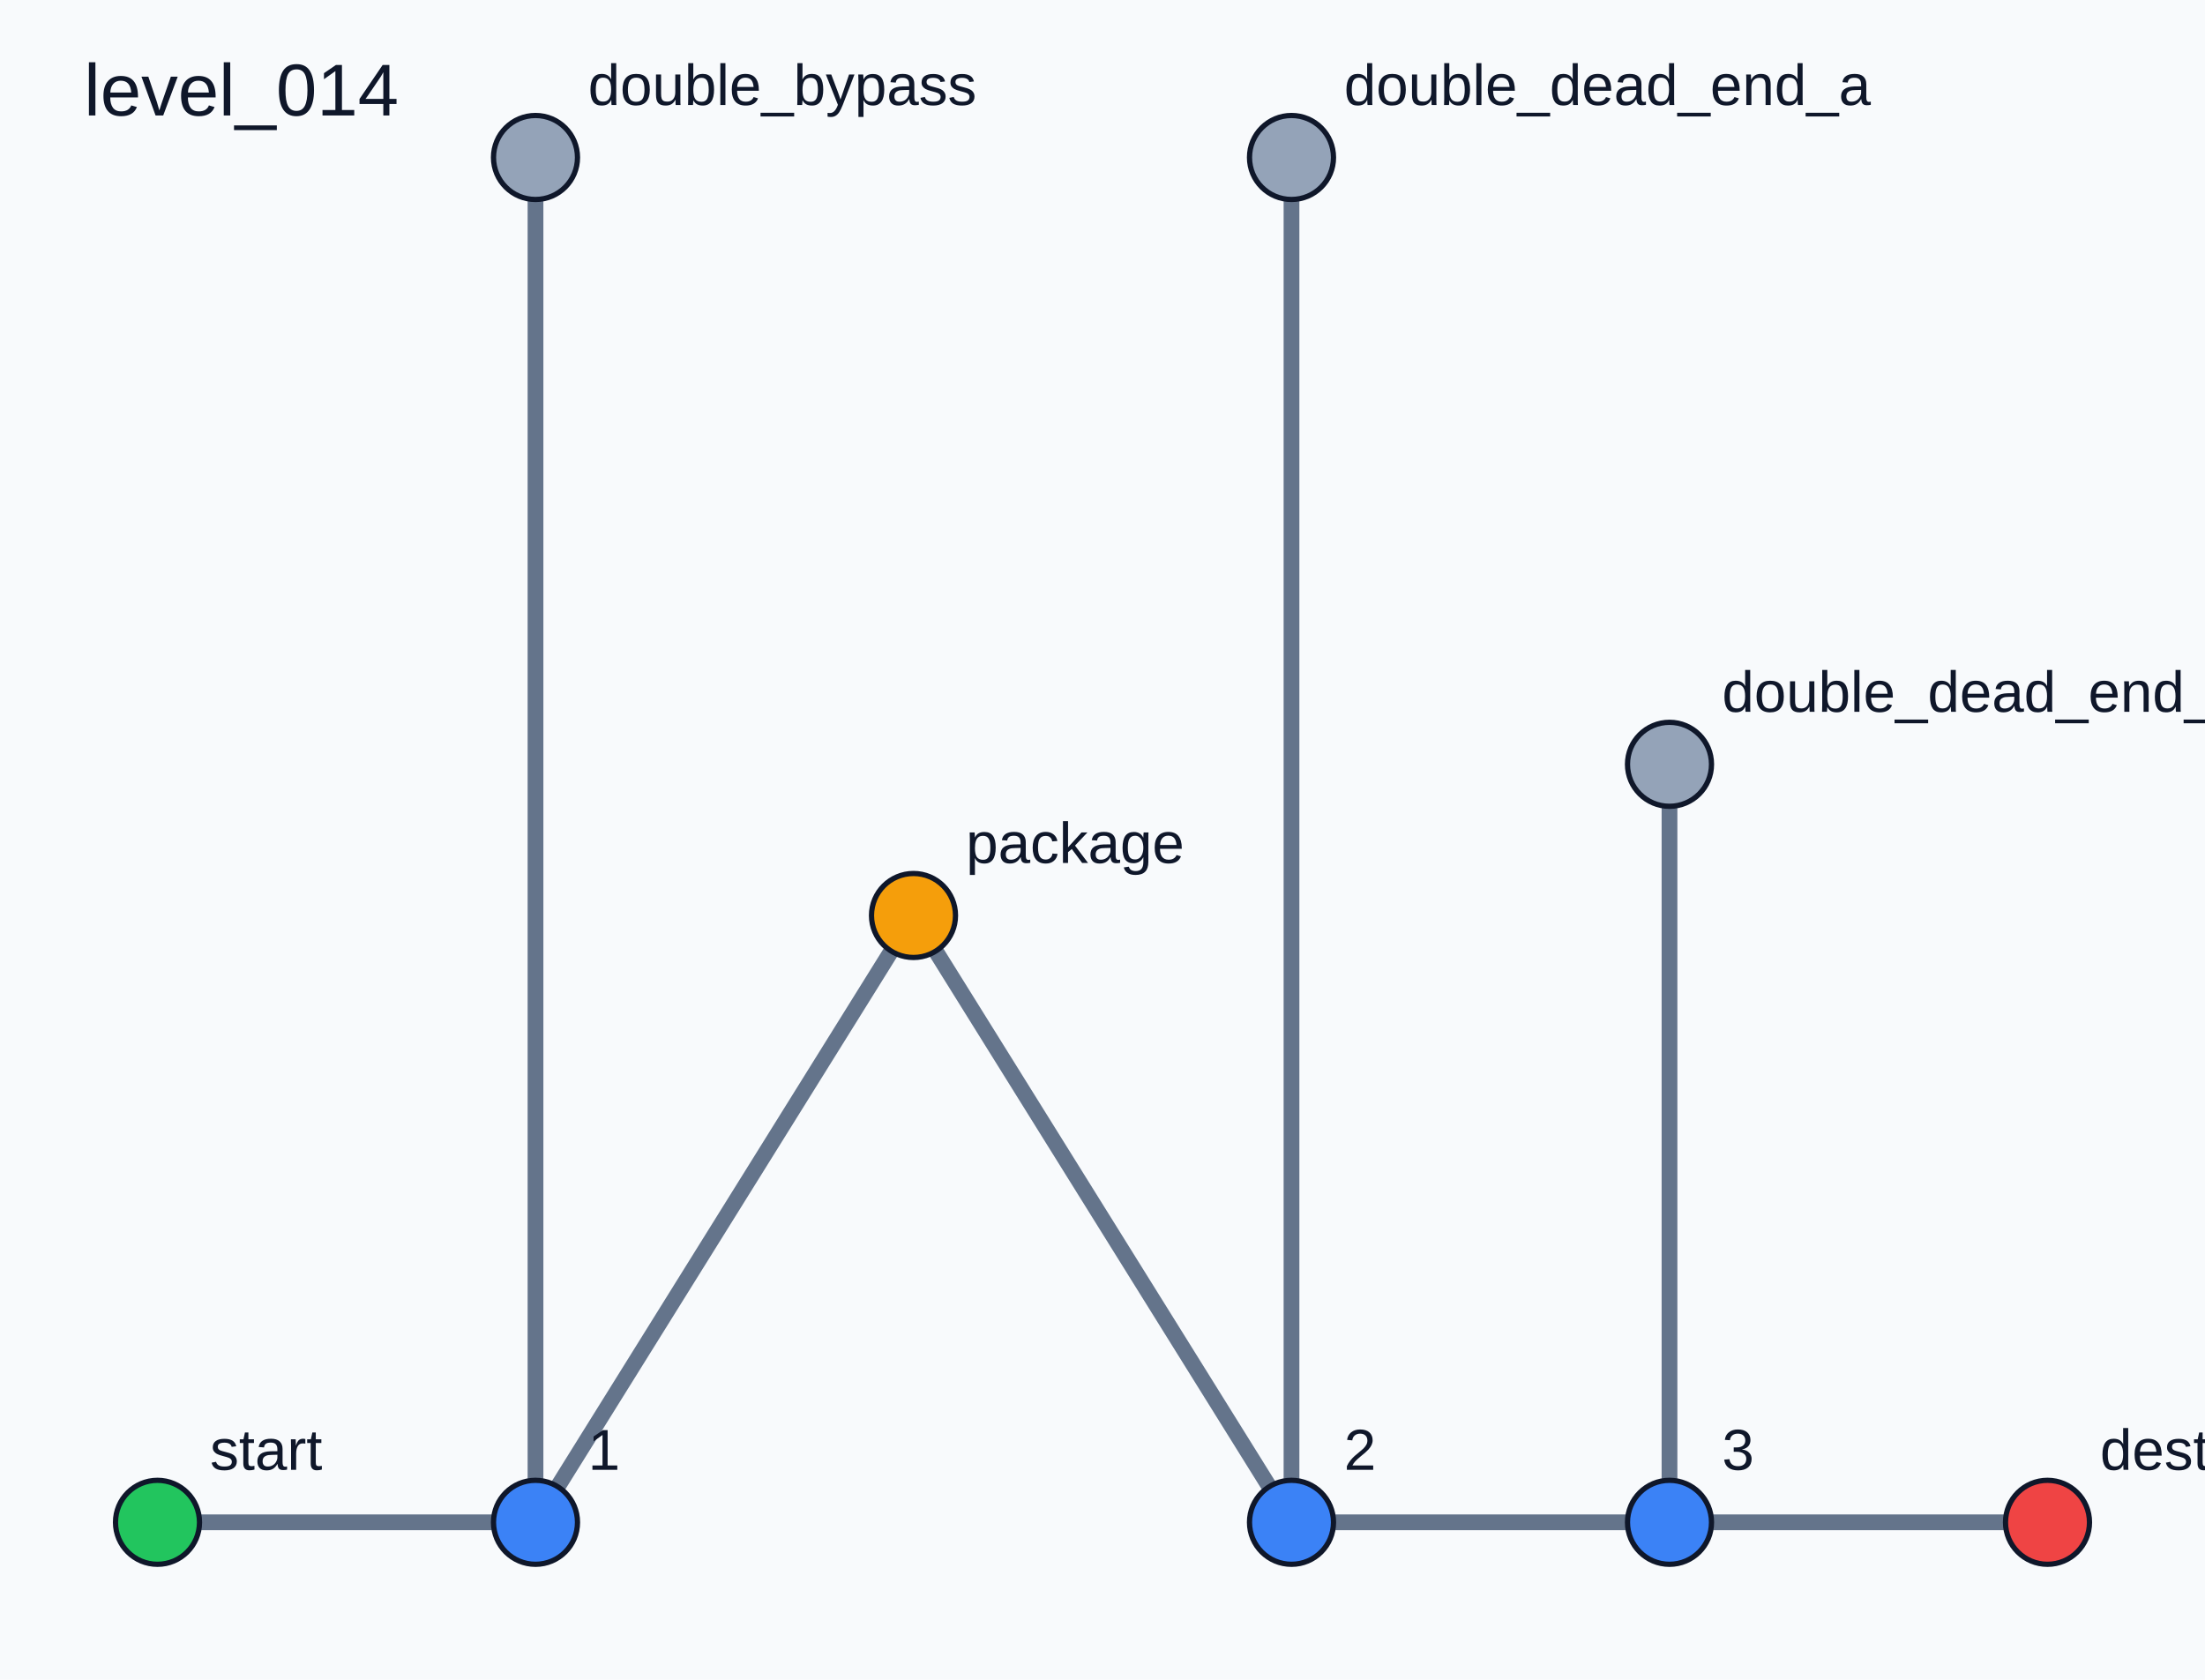
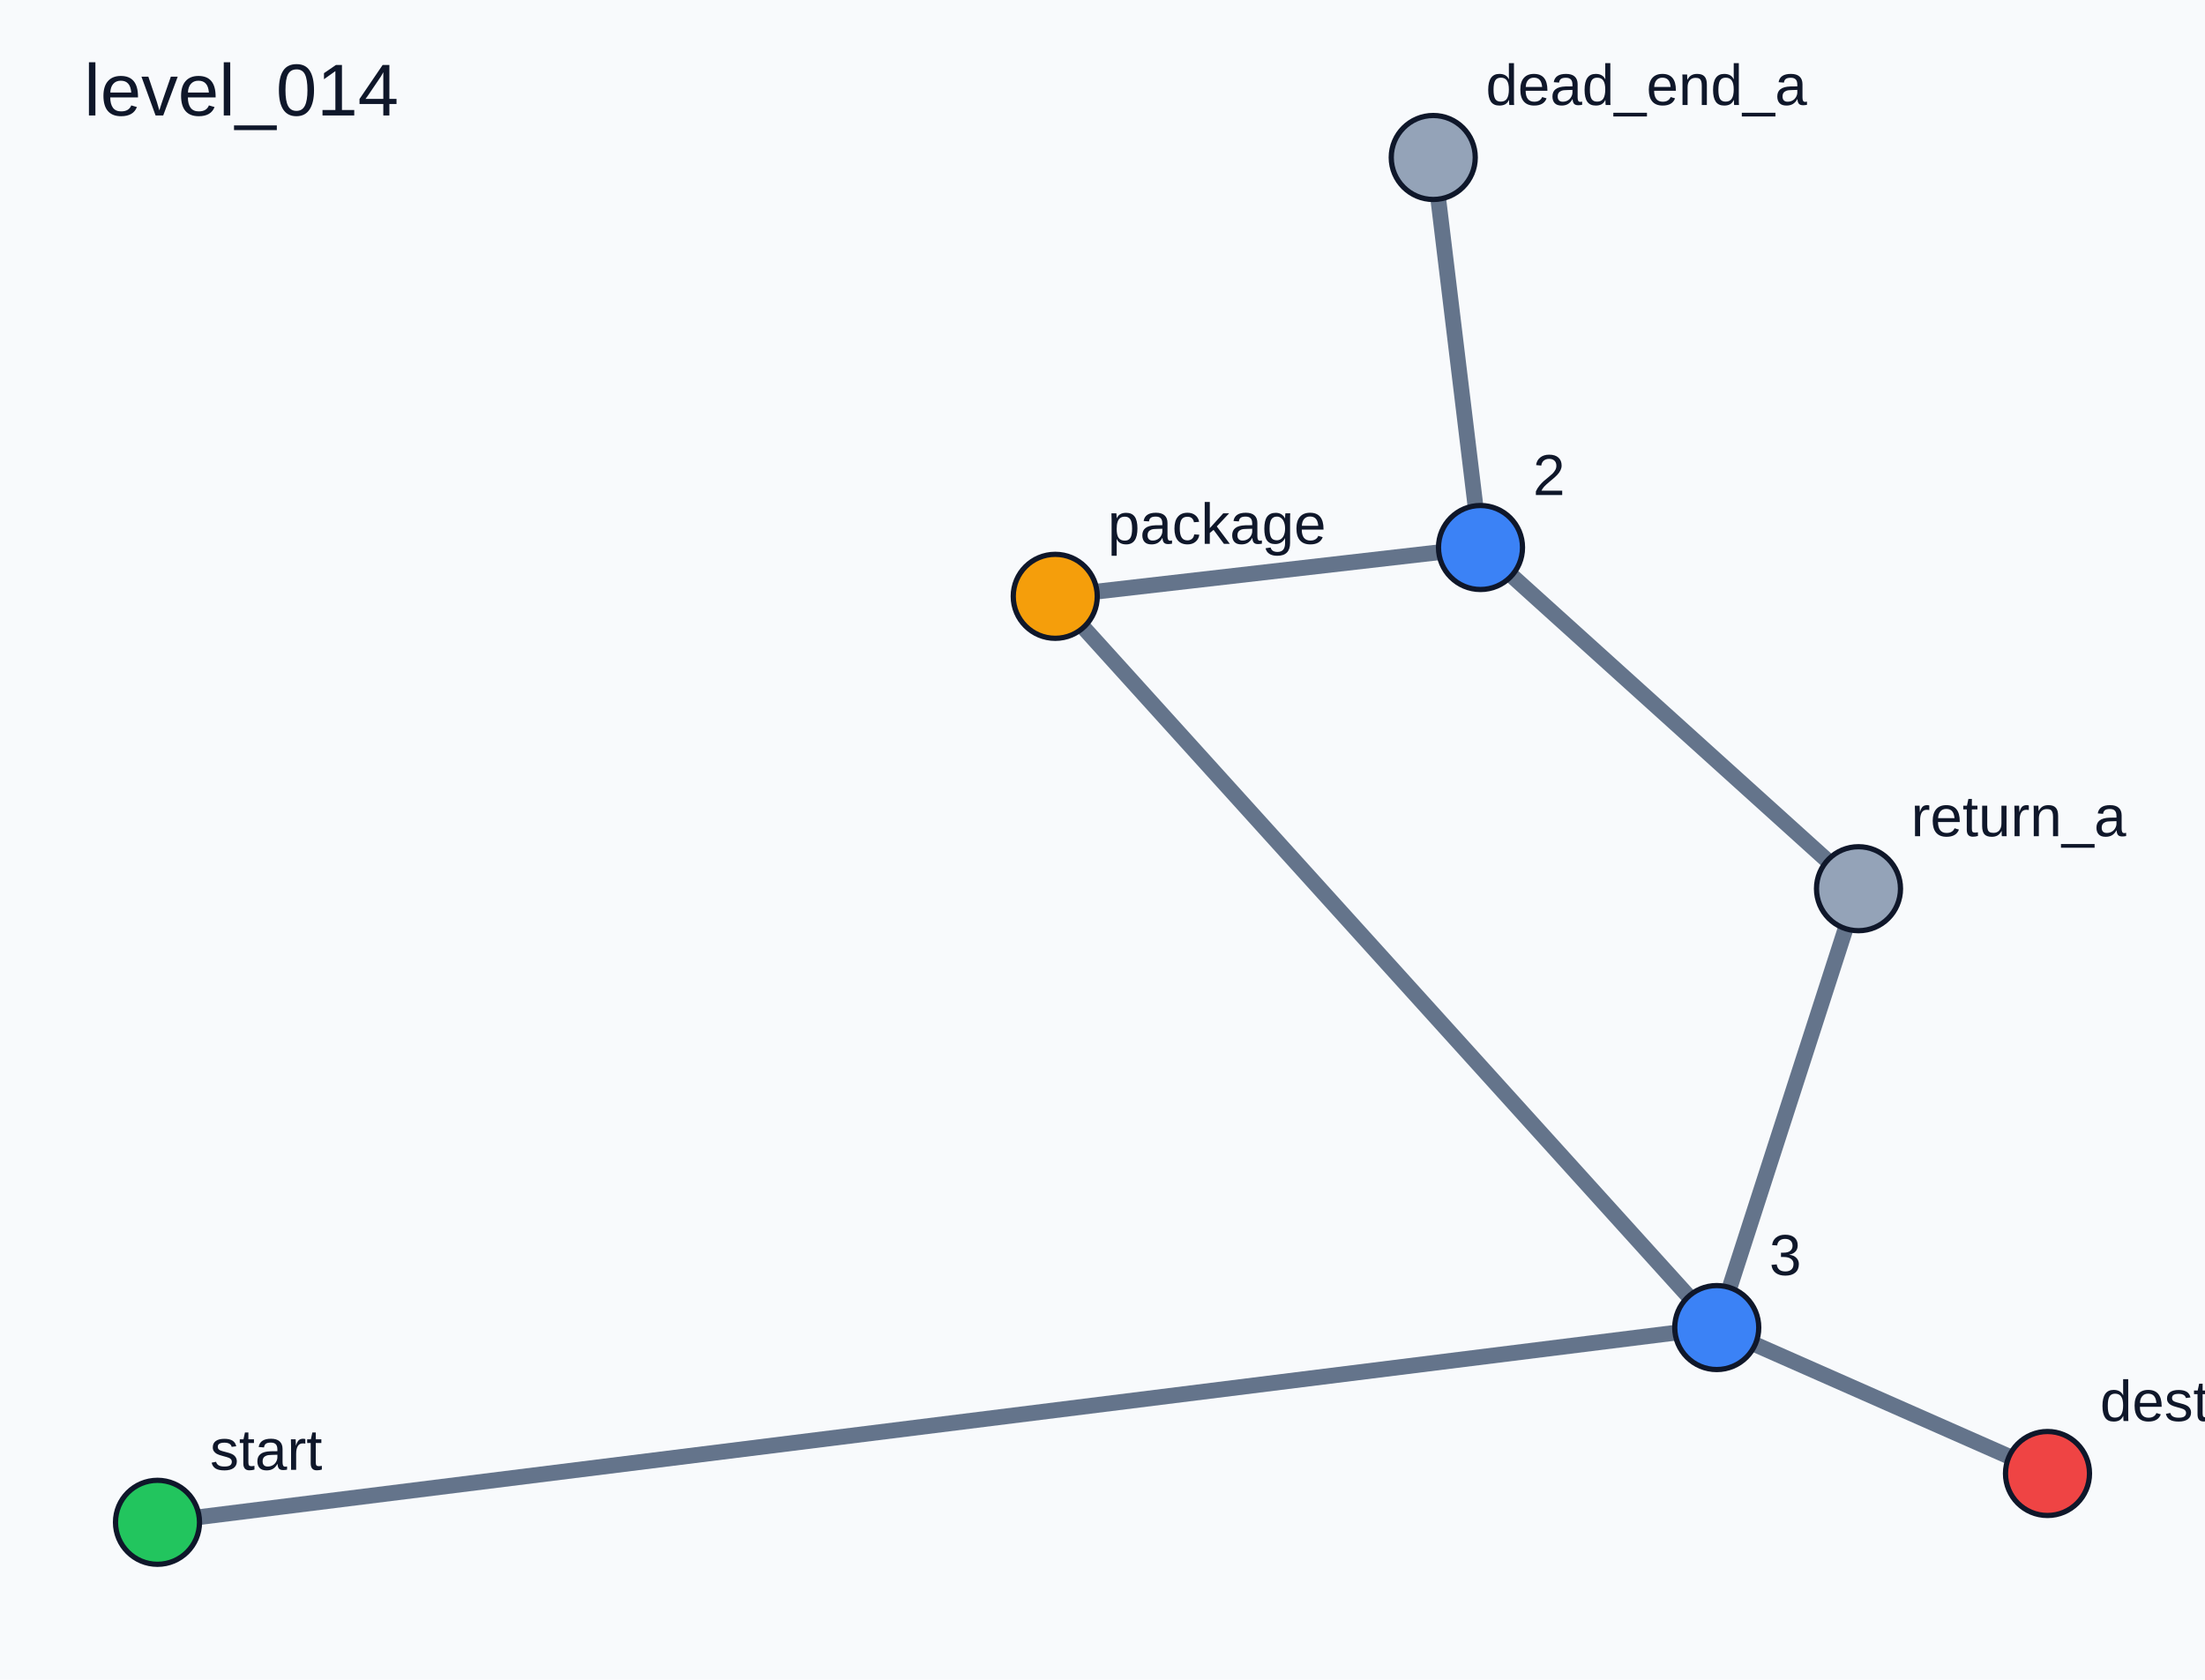
<svg xmlns="http://www.w3.org/2000/svg" width="420" height="320" viewBox="0 0 420 320">
  <rect width="100%" height="100%" fill="#f8fafc" />
  <text x="16" y="22" font-family="Arial" font-size="14" fill="#0f172a">level_014</text>
-   <line x1="30.0" y1="290.0" x2="102.0" y2="290.0" stroke="#64748b" stroke-width="3" />
-   <line x1="102.0" y1="290.0" x2="102.0" y2="30.0" stroke="#64748b" stroke-width="3" />
-   <line x1="102.0" y1="290.0" x2="174.0" y2="174.4" stroke="#64748b" stroke-width="3" />
-   <line x1="174.0" y1="174.4" x2="246.0" y2="290.0" stroke="#64748b" stroke-width="3" />
-   <line x1="246.0" y1="290.0" x2="246.0" y2="30.0" stroke="#64748b" stroke-width="3" />
-   <line x1="246.0" y1="290.0" x2="318.0" y2="290.0" stroke="#64748b" stroke-width="3" />
-   <line x1="318.0" y1="290.0" x2="318.0" y2="145.6" stroke="#64748b" stroke-width="3" />
-   <line x1="318.0" y1="290.0" x2="390.0" y2="290.0" stroke="#64748b" stroke-width="3" />
+   <line x1="30.0" y1="290.0" x2="327.0" y2="252.9" stroke="#64748b" stroke-width="3" />
+   <line x1="327.0" y1="252.9" x2="390.0" y2="280.7" stroke="#64748b" stroke-width="3" />
+   <line x1="327.0" y1="252.9" x2="201.0" y2="113.6" stroke="#64748b" stroke-width="3" />
+   <line x1="201.0" y1="113.6" x2="282.0" y2="104.3" stroke="#64748b" stroke-width="3" />
+   <line x1="282.0" y1="104.3" x2="273.0" y2="30.0" stroke="#64748b" stroke-width="3" />
+   <line x1="282.0" y1="104.3" x2="354.0" y2="169.3" stroke="#64748b" stroke-width="3" />
+   <line x1="354.0" y1="169.3" x2="327.0" y2="252.9" stroke="#64748b" stroke-width="3" />
  <circle cx="30.0" cy="290.0" r="8" fill="#22c55e" stroke="#0f172a" stroke-width="1" />
  <text x="40.0" y="280.0" font-family="Arial" font-size="11" fill="#0f172a">start</text>
-   <circle cx="102.0" cy="290.0" r="8" fill="#3b82f6" stroke="#0f172a" stroke-width="1" />
-   <text x="112.0" y="280.0" font-family="Arial" font-size="11" fill="#0f172a">1</text>
-   <circle cx="102.0" cy="30.0" r="8" fill="#94a3b8" stroke="#0f172a" stroke-width="1" />
-   <text x="112.0" y="20.0" font-family="Arial" font-size="11" fill="#0f172a">double_bypass</text>
-   <circle cx="174.0" cy="174.4" r="8" fill="#f59e0b" stroke="#0f172a" stroke-width="1" />
-   <text x="184.0" y="164.4" font-family="Arial" font-size="11" fill="#0f172a">package</text>
-   <circle cx="246.0" cy="290.0" r="8" fill="#3b82f6" stroke="#0f172a" stroke-width="1" />
-   <text x="256.0" y="280.0" font-family="Arial" font-size="11" fill="#0f172a">2</text>
-   <circle cx="246.0" cy="30.0" r="8" fill="#94a3b8" stroke="#0f172a" stroke-width="1" />
-   <text x="256.0" y="20.0" font-family="Arial" font-size="11" fill="#0f172a">double_dead_end_a</text>
-   <circle cx="318.0" cy="290.0" r="8" fill="#3b82f6" stroke="#0f172a" stroke-width="1" />
-   <text x="328.0" y="280.0" font-family="Arial" font-size="11" fill="#0f172a">3</text>
-   <circle cx="318.0" cy="145.6" r="8" fill="#94a3b8" stroke="#0f172a" stroke-width="1" />
-   <text x="328.0" y="135.6" font-family="Arial" font-size="11" fill="#0f172a">double_dead_end_b</text>
-   <circle cx="390.0" cy="290.0" r="8" fill="#ef4444" stroke="#0f172a" stroke-width="1" />
-   <text x="400.0" y="280.0" font-family="Arial" font-size="11" fill="#0f172a">destination</text>
+   <circle cx="327.0" cy="252.9" r="8" fill="#3b82f6" stroke="#0f172a" stroke-width="1" />
+   <text x="337.0" y="242.9" font-family="Arial" font-size="11" fill="#0f172a">3</text>
+   <circle cx="201.0" cy="113.6" r="8" fill="#f59e0b" stroke="#0f172a" stroke-width="1" />
+   <text x="211.0" y="103.6" font-family="Arial" font-size="11" fill="#0f172a">package</text>
+   <circle cx="282.0" cy="104.3" r="8" fill="#3b82f6" stroke="#0f172a" stroke-width="1" />
+   <text x="292.0" y="94.3" font-family="Arial" font-size="11" fill="#0f172a">2</text>
+   <circle cx="354.0" cy="169.3" r="8" fill="#94a3b8" stroke="#0f172a" stroke-width="1" />
+   <text x="364.0" y="159.3" font-family="Arial" font-size="11" fill="#0f172a">return_a</text>
+   <circle cx="390.0" cy="280.7" r="8" fill="#ef4444" stroke="#0f172a" stroke-width="1" />
+   <text x="400.0" y="270.7" font-family="Arial" font-size="11" fill="#0f172a">destination</text>
+   <circle cx="273.0" cy="30.0" r="8" fill="#94a3b8" stroke="#0f172a" stroke-width="1" />
+   <text x="283.0" y="20.0" font-family="Arial" font-size="11" fill="#0f172a">dead_end_a</text>
</svg>
